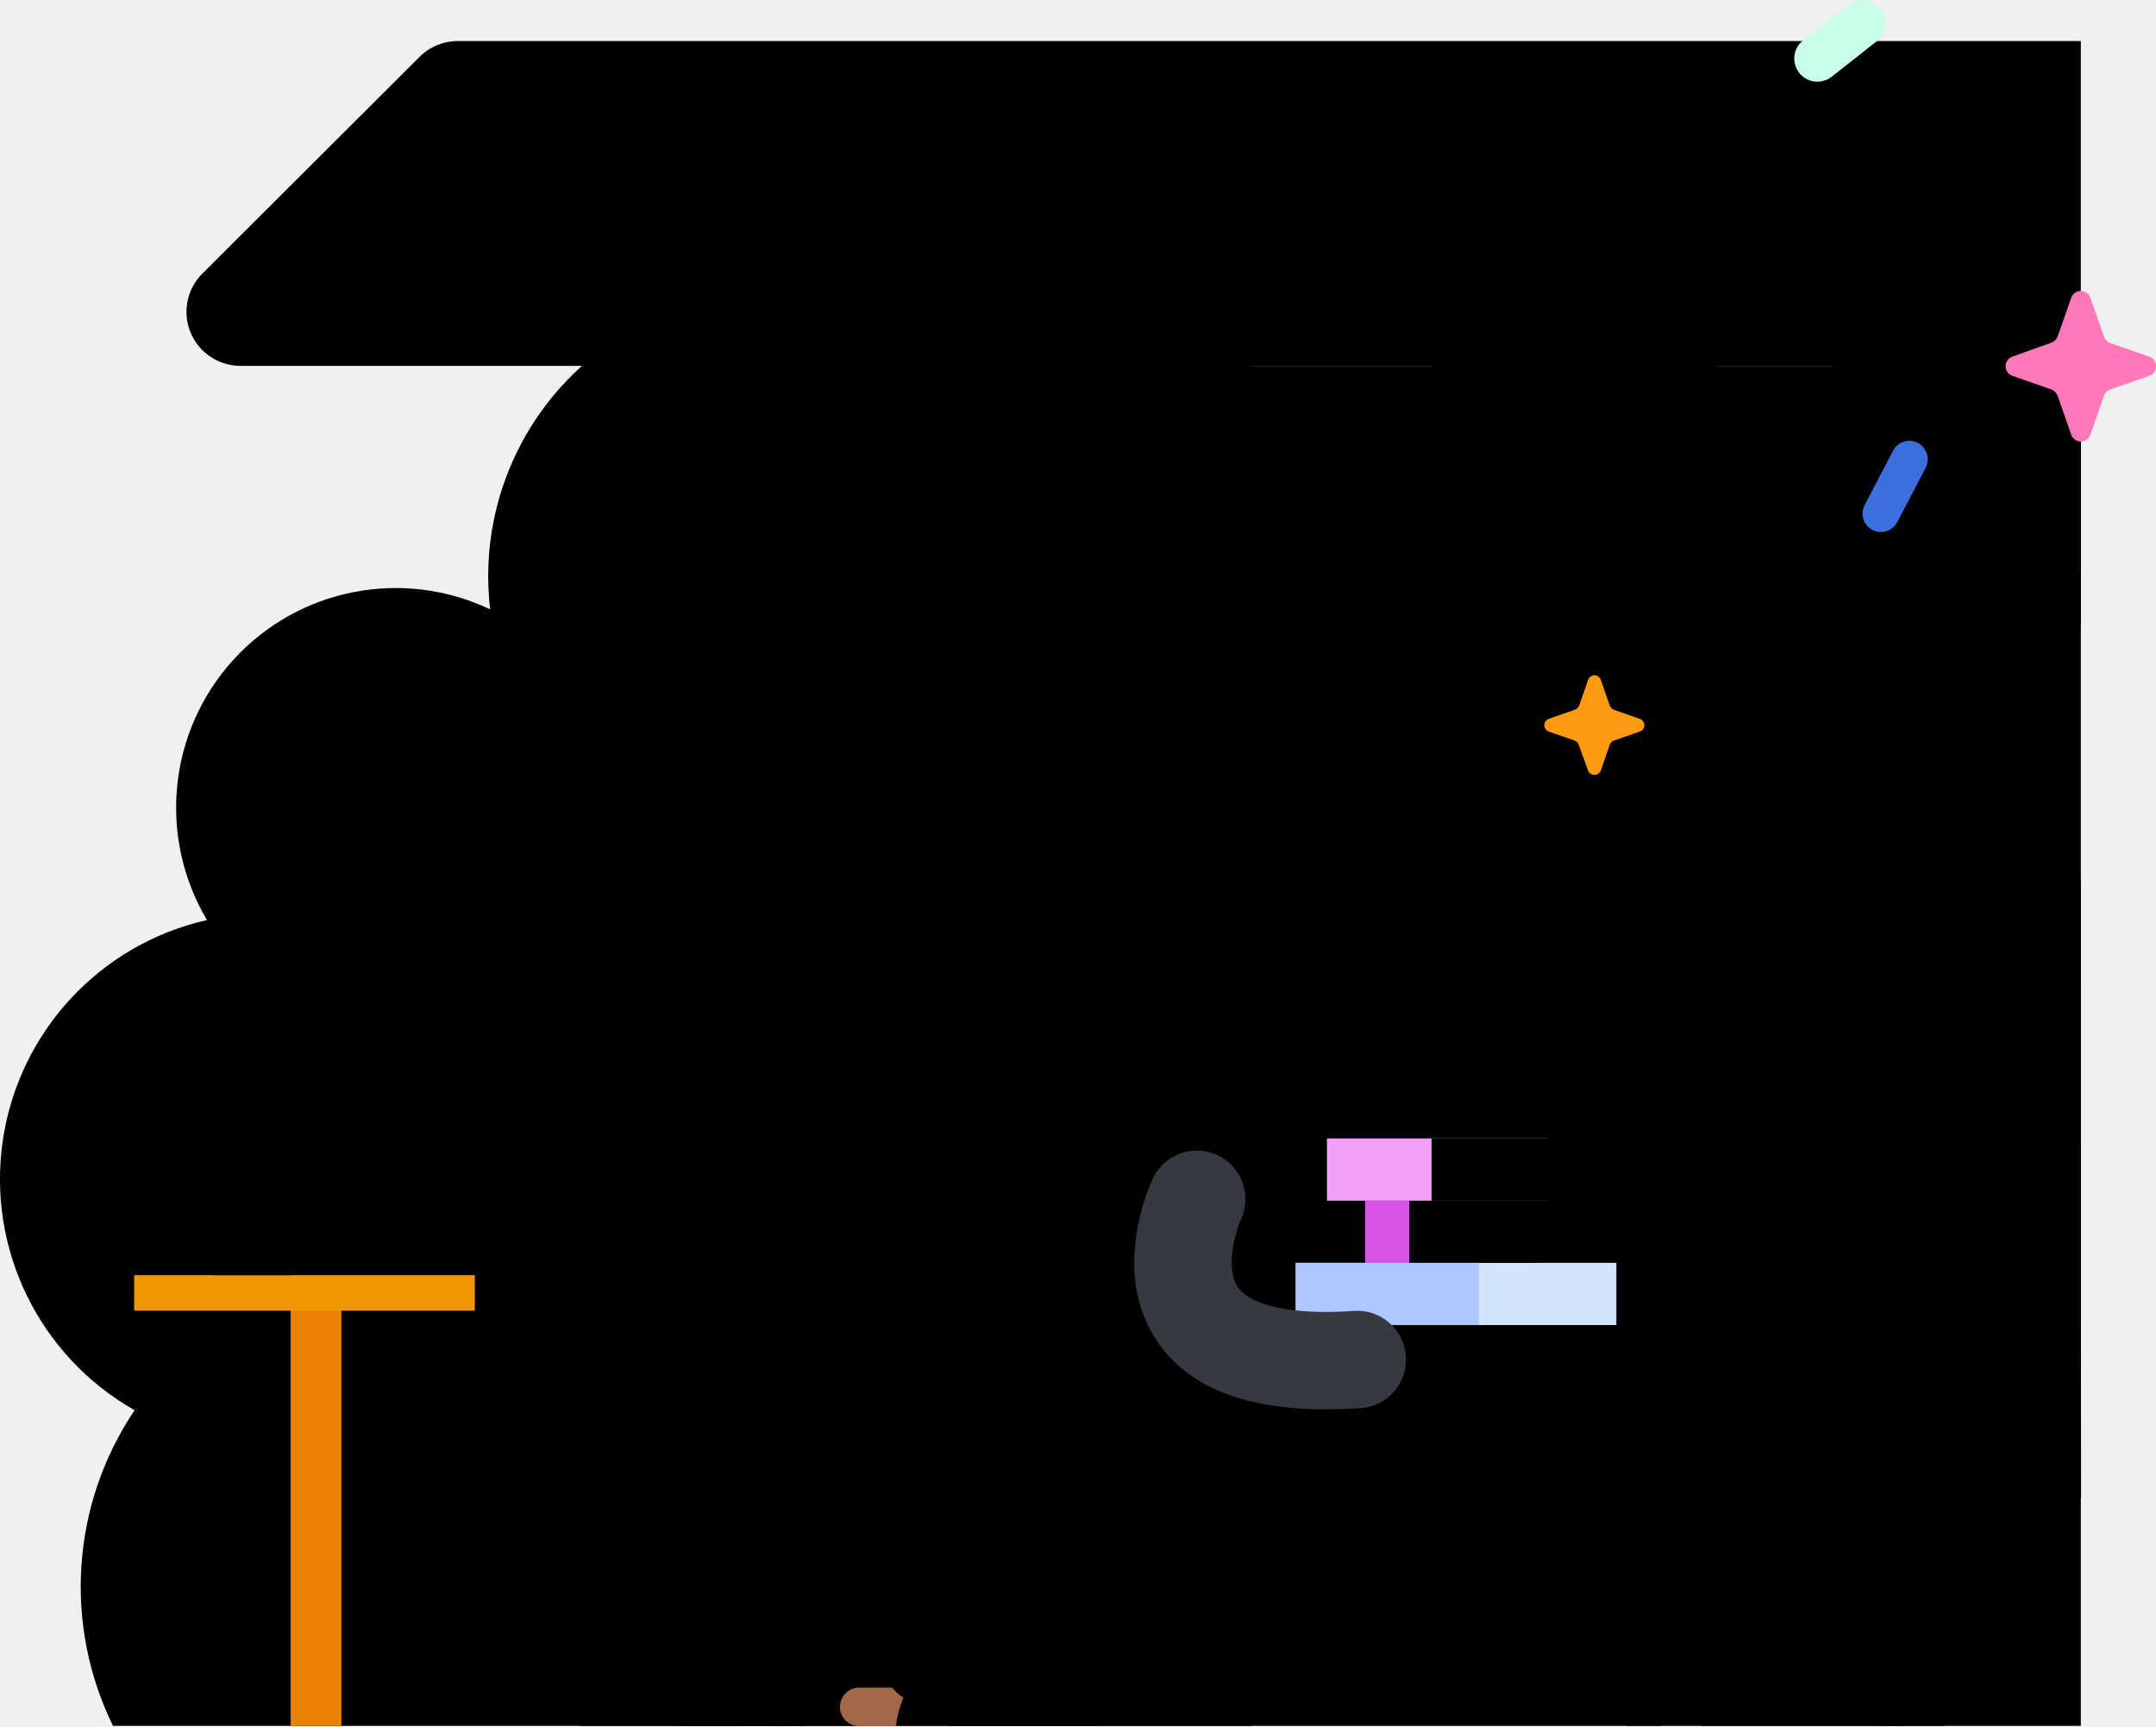
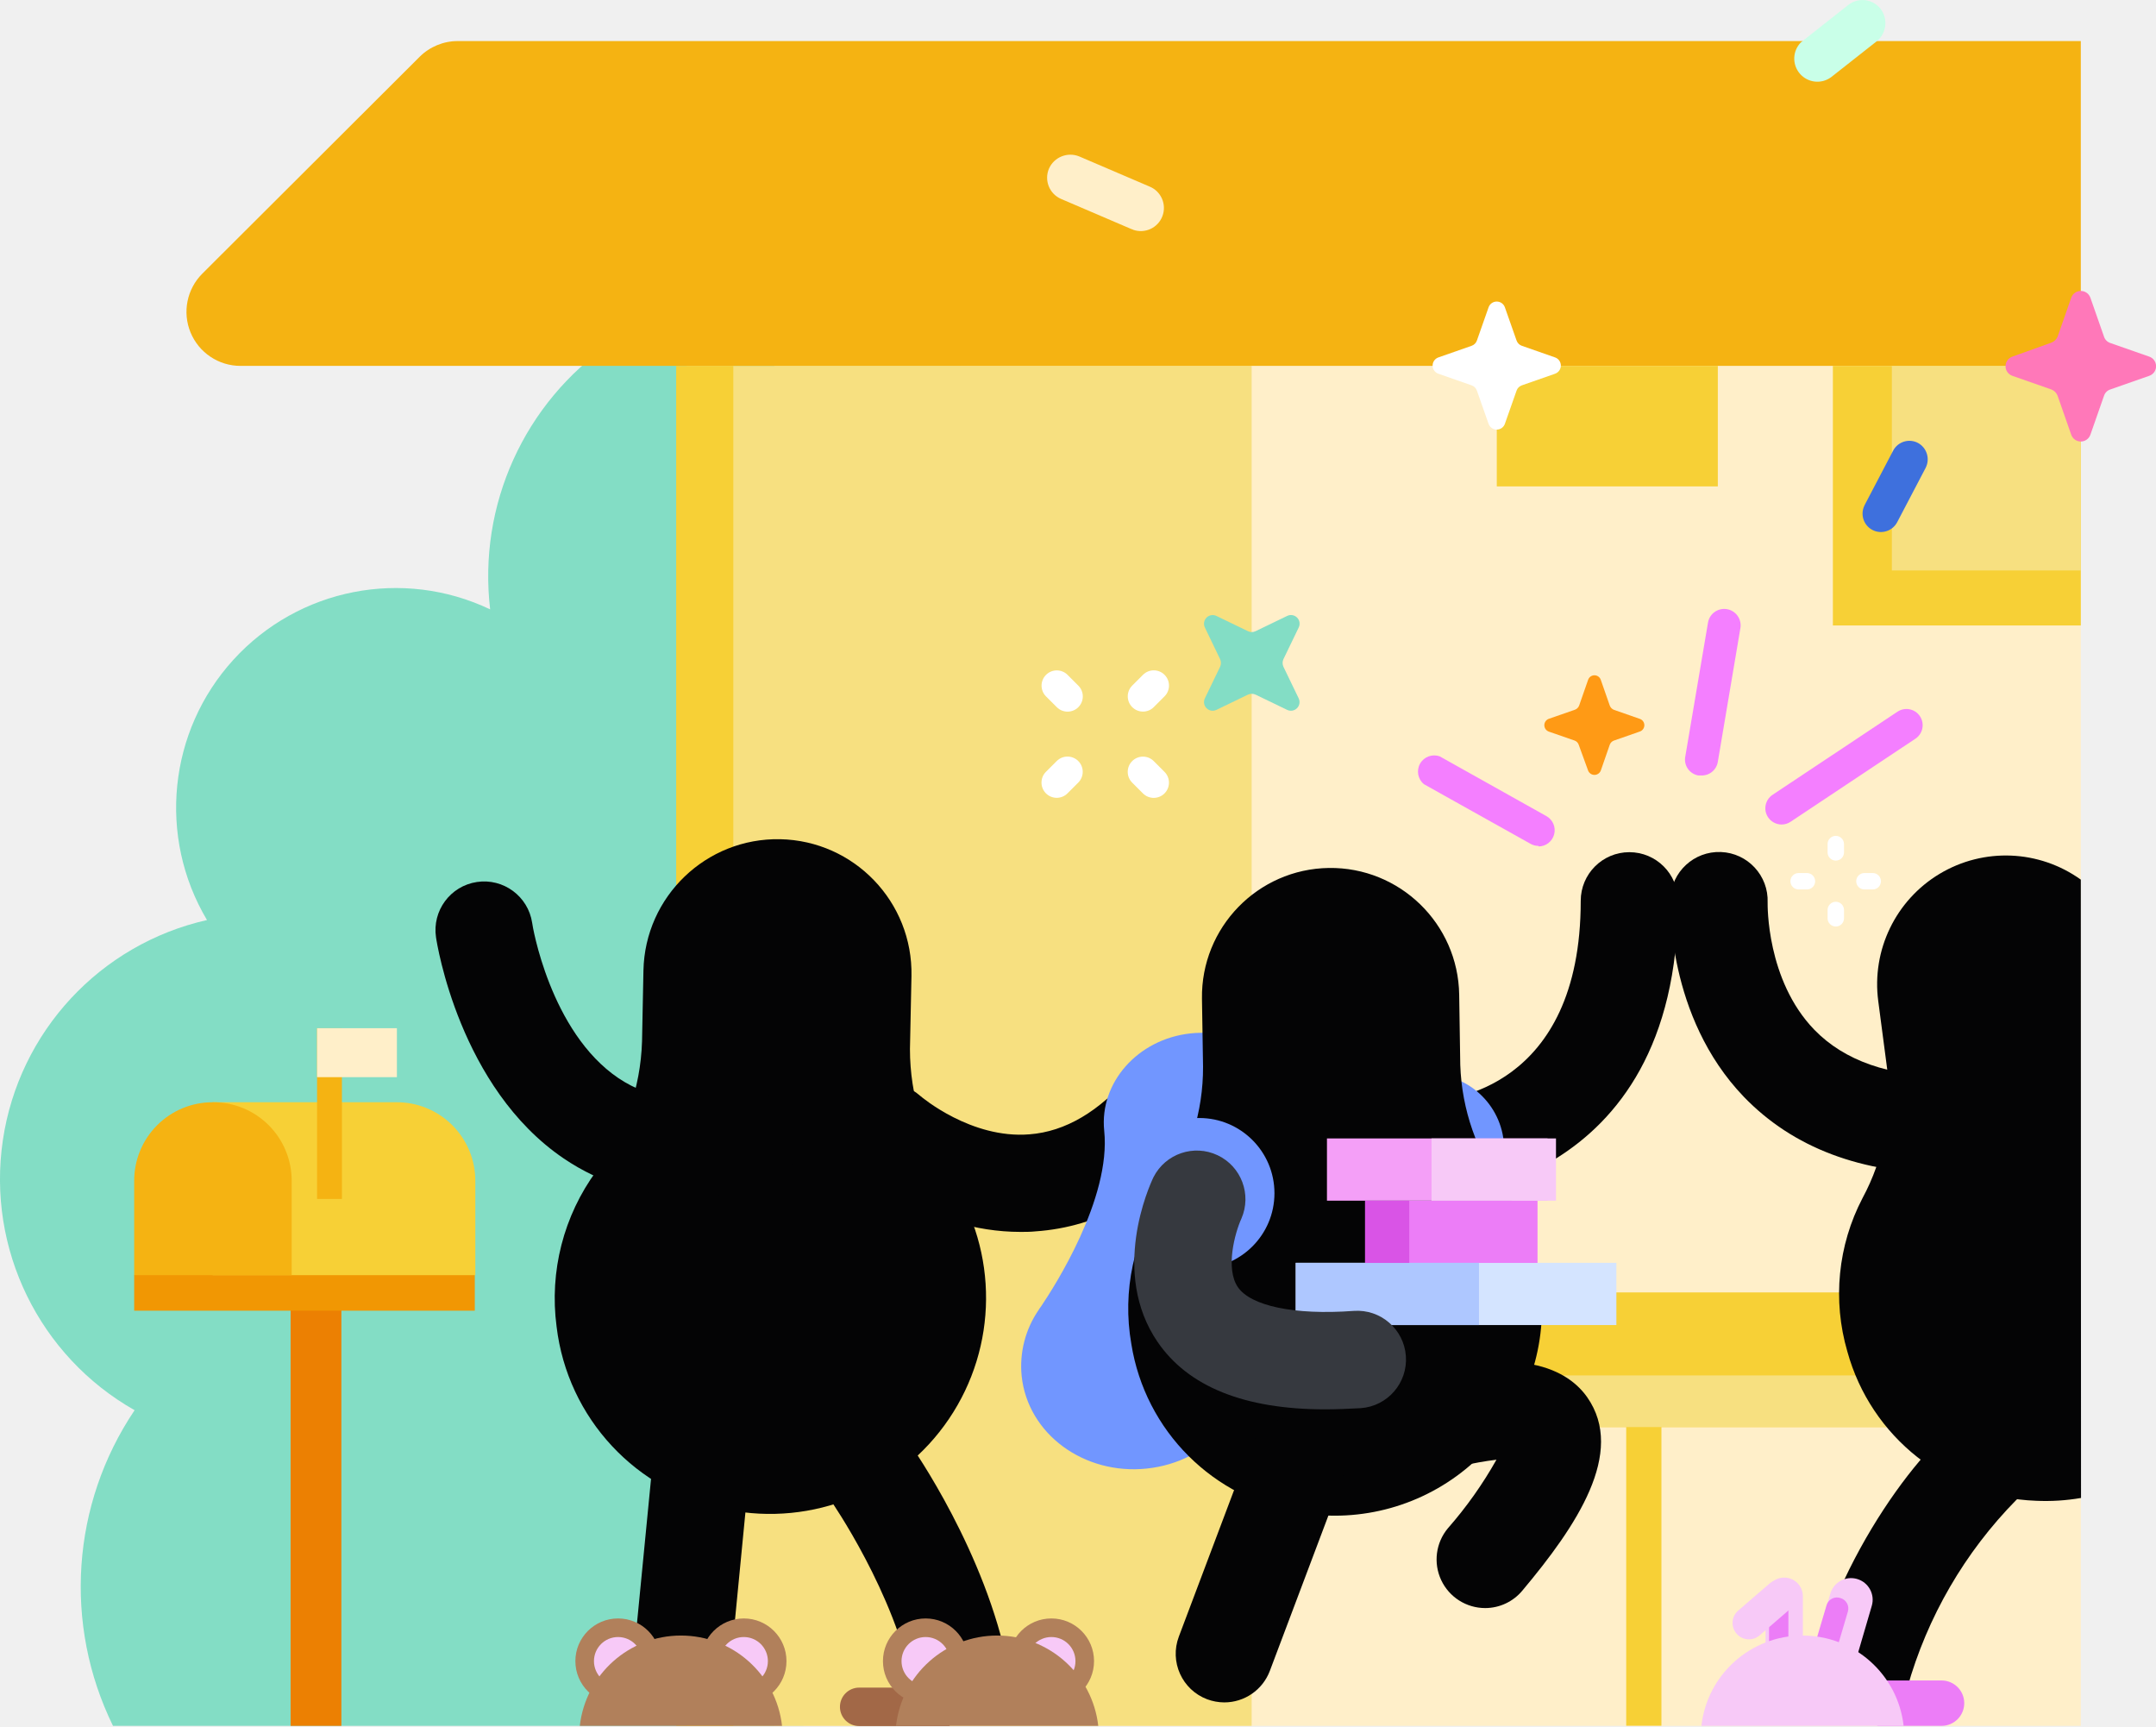
<svg xmlns="http://www.w3.org/2000/svg" viewBox="0 0 199.57 159.74">
  <defs>
    <style>.cls-1{fill:#83ddc5}.cls-2{fill:#ffefc9}.cls-3{fill:#f7e080}.cls-4{fill:#040405}.cls-5{fill:#f5b312}.cls-6{fill:#f7d036}.cls-7{fill:#7196ff}.cls-11{fill:#fff}.cls-13{fill:#f47fff}.cls-15{fill:#ec7df7}.cls-20{fill:#f7c9f7}.cls-22{fill:#b1805b}</style>
  </defs>
  <g id="art">
-     <path className="cls-1" d="M97.53 53.3a26.17 26.17 0 10-52.16 3.09 20.33 20.33 0 00-26.21 28.75 24.58 24.58 0 00-6.7 45.36 29.24 29.24 0 00-2 29.21h63.9V79.3a26.18 26.18 0 0023.17-26z" />
-     <path className="cls-2" d="M71.68 33.86h120.93v125.85H71.68z" />
-     <path className="cls-3" d="M63.55 33.86h52.31v125.85H63.55z" />
-     <path className="cls-4" d="M94.46 114c-8.6 0-15-5.61-15.28-5.86a4.5 4.5 0 016-6.73c.13.11 4.72 4 10.11 3.56 3.32-.25 6.47-2.11 9.38-5.53a4.5 4.5 0 016.85 5.83c-4.55 5.36-9.82 8.28-15.67 8.68-.49.05-.94.05-1.39.05z" />
-     <path className="cls-5" d="M22.26 33.86h170.35V3.8H42.37a5 5 0 00-3.53 1.46L18.73 25.32a5 5 0 003.53 8.54z" />
-     <path className="cls-6" d="M62.59 33.86h5.29v125.85h-5.29z" />
-     <path className="cls-4" d="M84.23 97.08l.14-6.76a12.41 12.41 0 00-12.15-12.66 12.41 12.41 0 00-12.66 12.15l-.13 6.55a21 21 0 01-4.22 12 19.9 19.9 0 00-3.69 14.4 19.6 19.6 0 0015.79 16.94A20 20 0 0088 109.13a21.12 21.12 0 01-3.77-12.05z" />
-     <path className="cls-7" d="M111.89 111.79c4.88-.52 8.45-4.56 8-9s-4.8-7.68-9.68-7.16-8.45 4.55-8 9c.66 6.28-4.66 14.51-5.84 16.26-.06.07-.1.15-.16.22l-.08.13a9.18 9.18 0 00-1.56 6.1c.56 5.34 5.75 9.17 11.58 8.56s10.1-5.44 9.54-10.79a9.51 9.51 0 00-5.38-7.46l1.38-5.85z" />
-     <path className="cls-4" d="M88.9 159.62a4.48 4.48 0 01-4.41-3.62c-1.67-8.64-7.54-17.07-7.59-17.15a4.5 4.5 0 017.36-5.18c.28.4 7 10 9.06 20.62a4.5 4.5 0 01-3.56 5.27 4.24 4.24 0 01-.86.06z" />
-     <path className="cls-6" d="M133.93 119.6h50.99v12.46h-50.99z" />
-     <path className="cls-4" d="M132.59 110.85a4.5 4.5 0 01-.09-9c1.44 0 13.82-1 13.82-18.49a4.5 4.5 0 019 0c0 26.88-22.45 27.49-22.67 27.49z" />
-     <path className="cls-6" d="M150.53 130.31h3.26v29.39h-3.26z" />
-     <circle className="cls-7" cx="132.27" cy="106.35" r="6.96" />
-     <path className="cls-3" d="M133.93 127.28h50.99v4.78h-50.99z" />
-     <path className="cls-4" d="M135.17 98.55l-.1-6.5A11.91 11.91 0 00123 80.32a11.92 11.92 0 00-11.74 12.1l.1 6.29a20.19 20.19 0 01-3.64 11.65 19.09 19.09 0 00-3 14A18.81 18.81 0 00120.4 140a19.18 19.18 0 0022.33-19.22 19 19 0 00-3.56-10.78 20.36 20.36 0 01-4-11.45z" />
-     <path className="cls-6" d="M169.66 33.86h22.95v24.02h-22.95z" />
-     <path className="cls-3" d="M175.12 33.86h17.49v18.93h-17.49z" />
-     <path className="cls-4" d="M113.32 157.54a4.64 4.64 0 01-1.58-.29 4.5 4.5 0 01-2.62-5.8L115.7 134a4.5 4.5 0 018.42 3.18l-6.58 17.45a4.51 4.51 0 01-4.22 2.91zM137.48 148.81a4.5 4.5 0 01-3.46-7.38 37.52 37.52 0 004.5-6.35 30.4 30.4 0 00-6.47 1.53 4.5 4.5 0 11-3.05-8.47c11.88-4.29 16.32-1.12 17.92 1.16 3.59 5.13-1 11.93-6 17.89a4.48 4.48 0 01-3.44 1.62zM172.21 159.5a4.44 4.44 0 01-1.19-.17 4.5 4.5 0 01-3.15-5.53c3.29-12 11.92-22.28 15.15-23.09a4.5 4.5 0 013.63 8.08 40.4 40.4 0 00-10.1 17.4 4.51 4.51 0 01-4.34 3.31zm13-20.06zm0 0zM180.29 108.61c-8 0-14.33-2.4-18.88-7.12-7.14-7.44-6.8-17.88-6.79-18.32a4.5 4.5 0 019 .35c0 .16-.13 7.18 4.33 11.78 2.78 2.86 6.93 4.31 12.34 4.31a4.5 4.5 0 010 9z" />
-     <path className="cls-6" d="M138.55 33.86h20.46v11.15h-20.46z" />
+     <path class="cls-1" d="M97.53 53.3a26.17 26.17 0 10-52.16 3.09 20.33 20.33 0 00-26.21 28.75 24.58 24.58 0 00-6.7 45.36 29.24 29.24 0 00-2 29.21h63.9V79.3a26.18 26.18 0 0023.17-26z" />
+     <path class="cls-2" d="M71.68 33.86h120.93v125.85H71.68z" />
+     <path class="cls-3" d="M63.55 33.86h52.31v125.85H63.55z" />
+     <path class="cls-4" d="M94.46 114c-8.6 0-15-5.61-15.28-5.86a4.5 4.5 0 016-6.73c.13.11 4.72 4 10.11 3.56 3.32-.25 6.47-2.11 9.38-5.53a4.5 4.5 0 016.85 5.83c-4.55 5.36-9.82 8.28-15.67 8.68-.49.05-.94.05-1.39.05z" />
+     <path class="cls-5" d="M22.26 33.86h170.35V3.8H42.37a5 5 0 00-3.53 1.46L18.73 25.32a5 5 0 003.53 8.54z" />
+     <path class="cls-6" d="M62.59 33.86h5.29v125.85h-5.29z" />
+     <path class="cls-4" d="M84.23 97.08l.14-6.76a12.41 12.41 0 00-12.15-12.66 12.41 12.41 0 00-12.66 12.15l-.13 6.55a21 21 0 01-4.22 12 19.9 19.9 0 00-3.69 14.4 19.6 19.6 0 0015.79 16.94A20 20 0 0088 109.13a21.12 21.12 0 01-3.77-12.05z" />
+     <path class="cls-7" d="M111.89 111.79c4.88-.52 8.45-4.56 8-9s-4.8-7.68-9.68-7.16-8.45 4.55-8 9c.66 6.28-4.66 14.51-5.84 16.26-.06.07-.1.15-.16.22l-.08.13a9.18 9.18 0 00-1.56 6.1c.56 5.34 5.75 9.17 11.58 8.56s10.1-5.44 9.54-10.79a9.51 9.51 0 00-5.38-7.46l1.38-5.85z" />
+     <path class="cls-4" d="M88.9 159.62a4.48 4.48 0 01-4.41-3.62c-1.67-8.64-7.54-17.07-7.59-17.15a4.5 4.5 0 017.36-5.18c.28.4 7 10 9.06 20.62a4.5 4.5 0 01-3.56 5.27 4.24 4.24 0 01-.86.06z" />
+     <path class="cls-6" d="M133.93 119.6h50.99v12.46h-50.99z" />
+     <path class="cls-4" d="M132.59 110.85a4.5 4.5 0 01-.09-9c1.44 0 13.82-1 13.82-18.49a4.5 4.5 0 019 0c0 26.88-22.45 27.49-22.67 27.49z" />
+     <path class="cls-6" d="M150.53 130.31h3.26v29.39h-3.26z" />
+     <circle class="cls-7" cx="132.27" cy="106.35" r="6.96" />
+     <path class="cls-3" d="M133.93 127.28h50.99v4.78h-50.99z" />
+     <path class="cls-4" d="M135.17 98.55l-.1-6.5A11.91 11.91 0 00123 80.32a11.92 11.92 0 00-11.74 12.1l.1 6.29a20.19 20.19 0 01-3.64 11.65 19.09 19.09 0 00-3 14A18.81 18.81 0 00120.4 140a19.18 19.18 0 0022.33-19.22 19 19 0 00-3.56-10.78 20.36 20.36 0 01-4-11.45z" />
+     <path class="cls-6" d="M169.66 33.86h22.95v24.02h-22.95z" />
+     <path class="cls-3" d="M175.12 33.86h17.49v18.93h-17.49z" />
+     <path class="cls-4" d="M113.32 157.54a4.64 4.64 0 01-1.58-.29 4.5 4.5 0 01-2.62-5.8L115.7 134a4.5 4.5 0 018.42 3.18l-6.58 17.45a4.51 4.51 0 01-4.22 2.91zM137.48 148.81a4.5 4.5 0 01-3.46-7.38 37.52 37.52 0 004.5-6.35 30.4 30.4 0 00-6.47 1.53 4.5 4.5 0 11-3.05-8.47c11.88-4.29 16.32-1.12 17.92 1.16 3.59 5.13-1 11.93-6 17.89a4.48 4.48 0 01-3.44 1.62zM172.21 159.5a4.44 4.44 0 01-1.19-.17 4.5 4.5 0 01-3.15-5.53c3.29-12 11.92-22.28 15.15-23.09a4.5 4.5 0 013.63 8.08 40.4 40.4 0 00-10.1 17.4 4.51 4.51 0 01-4.34 3.31zm13-20.06zm0 0zM180.29 108.61c-8 0-14.33-2.4-18.88-7.12-7.14-7.44-6.8-17.88-6.79-18.32a4.5 4.5 0 019 .35c0 .16-.13 7.18 4.33 11.78 2.78 2.86 6.93 4.31 12.34 4.31a4.5 4.5 0 010 9z" />
+     <path class="cls-6" d="M138.55 33.86h20.46v11.15h-20.46z" />
    <path fill="#ec8002" d="M26.9 120.19h4.7v39.52h-4.7z" />
    <path fill="#f19703" d="M12.42 117.98h31.53v3.31H12.42z" />
-     <path className="cls-6" d="M36.69 102h-17v16H44v-8.7a7.27 7.27 0 00-7.31-7.3z" />
-     <path className="cls-5" d="M19.69 102a7.26 7.26 0 017.31 7.3v8.7H12.42v-8.7a7.26 7.26 0 017.27-7.3z" />
+     <path class="cls-6" d="M36.69 102h-17v16H44v-8.7a7.27 7.27 0 00-7.31-7.3z" />
+     <path class="cls-5" d="M19.69 102a7.26 7.26 0 017.31 7.3v8.7H12.42v-8.7a7.26 7.26 0 017.27-7.3z" />
    <path d="M189.88 31.71l-3.6 1.29a.94.94 0 000 1.78l3.6 1.26a1 1 0 01.58.58l1.26 3.6a.94.94 0 001.78 0l1.26-3.6a.91.91 0 01.58-.58l3.6-1.26a.94.94 0 000-1.78l-3.6-1.26a.91.91 0 01-.58-.58l-1.26-3.6a.94.94 0 00-1.78 0l-1.26 3.6a1 1 0 01-.58.55z" fill="#ff78b9" />
-     <path className="cls-11" d="M136.22 32l-3.06 1.07a.8.8 0 000 1.52l3.06 1.07a.79.79 0 01.49.49l1.08 3.07a.8.8 0 001.51 0l1.08-3.07a.79.79 0 01.49-.49l3.06-1.07a.8.8 0 000-1.52L140.87 32a.79.79 0 01-.49-.49l-1.08-3.07a.8.8 0 00-1.51 0l-1.08 3.07a.79.79 0 01-.49.49z" />
+     <path class="cls-11" d="M136.22 32l-3.06 1.07a.8.8 0 000 1.52l3.06 1.07a.79.79 0 01.49.49l1.08 3.07a.8.8 0 001.51 0l1.08-3.07a.79.79 0 01.49-.49l3.06-1.07a.8.8 0 000-1.52L140.87 32a.79.79 0 01-.49-.49l-1.08-3.07a.8.8 0 00-1.51 0l-1.08 3.07a.79.79 0 01-.49.49z" />
    <path d="M145.75 65.69l-2.39.83a.63.63 0 000 1.18l2.39.83a.62.62 0 01.38.38l.87 2.39a.63.63 0 001.18 0l.83-2.39a.64.64 0 01.39-.38l2.38-.83a.62.62 0 000-1.18l-2.38-.83a.68.68 0 01-.39-.39l-.83-2.38a.62.62 0 00-1.18 0l-.83 2.38a.66.66 0 01-.42.39z" fill="#ff9a15" />
-     <rect className="cls-11" x="104.89" y="61.83" width="2.82" height="4.23" rx="1.41" transform="rotate(45 106.304 63.943)" />
-     <rect className="cls-11" x="96.91" y="69.81" width="2.82" height="4.23" rx="1.41" transform="rotate(45 98.321 71.916)" />
-     <rect className="cls-11" x="104.89" y="69.81" width="2.82" height="4.23" rx="1.41" transform="rotate(135 106.298 71.925)" />
-     <rect className="cls-11" x="96.91" y="61.83" width="2.82" height="4.23" rx="1.41" transform="rotate(135 98.32 63.946)" />
-     <rect className="cls-11" x="172.21" y="80.41" width="1.52" height="2.29" rx=".76" transform="rotate(90 172.97 81.55)" />
-     <rect className="cls-11" x="166.12" y="80.41" width="1.52" height="2.29" rx=".76" transform="rotate(90 166.88 81.55)" />
-     <rect className="cls-11" x="169.16" y="83.45" width="1.52" height="2.29" rx=".76" transform="rotate(-180 169.925 84.595)" />
-     <rect className="cls-11" x="169.16" y="77.36" width="1.52" height="2.29" rx=".76" transform="rotate(180 169.925 78.5)" />
-     <path className="cls-13" d="M157.45 71.76h-.25A1.49 1.49 0 01156 70l2.1-12.38a1.5 1.5 0 113 .5l-2.09 12.38a1.5 1.5 0 01-1.56 1.26zM164.91 76.3a1.52 1.52 0 01-1.25-.67 1.5 1.5 0 01.42-2.08l11.56-7.69a1.5 1.5 0 111.66 2.5l-11.56 7.69a1.49 1.49 0 01-.83.25zM142.41 78.28a1.47 1.47 0 01-.73-.19l-9.87-5.52a1.5 1.5 0 011.47-2.57l9.86 5.52a1.5 1.5 0 01-.73 2.81z" />
+     <rect class="cls-11" x="104.89" y="61.83" width="2.82" height="4.23" rx="1.41" transform="rotate(45 106.304 63.943)" />
+     <rect class="cls-11" x="96.91" y="69.81" width="2.82" height="4.23" rx="1.41" transform="rotate(45 98.321 71.916)" />
+     <rect class="cls-11" x="104.89" y="69.81" width="2.82" height="4.23" rx="1.41" transform="rotate(135 106.298 71.925)" />
+     <rect class="cls-11" x="96.91" y="61.83" width="2.82" height="4.23" rx="1.41" transform="rotate(135 98.32 63.946)" />
+     <rect class="cls-11" x="172.21" y="80.41" width="1.52" height="2.29" rx=".76" transform="rotate(90 172.97 81.55)" />
+     <rect class="cls-11" x="166.12" y="80.41" width="1.52" height="2.29" rx=".76" transform="rotate(90 166.88 81.55)" />
+     <rect class="cls-11" x="169.16" y="83.45" width="1.52" height="2.29" rx=".76" transform="rotate(-180 169.925 84.595)" />
+     <rect class="cls-11" x="169.16" y="77.36" width="1.52" height="2.29" rx=".76" transform="rotate(180 169.925 78.5)" />
+     <path class="cls-13" d="M157.45 71.76h-.25A1.49 1.49 0 01156 70l2.1-12.38a1.5 1.5 0 113 .5l-2.09 12.38a1.5 1.5 0 01-1.56 1.26zM164.91 76.3a1.52 1.52 0 01-1.25-.67 1.5 1.5 0 01.42-2.08l11.56-7.69a1.5 1.5 0 111.66 2.5l-11.56 7.69a1.49 1.49 0 01-.83.25zM142.41 78.28a1.47 1.47 0 01-.73-.19l-9.87-5.52a1.5 1.5 0 011.47-2.57l9.86 5.52a1.5 1.5 0 01-.73 2.81z" />
    <path fill="#d4e4ff" d="M119.94 116.86h29.68v5.76h-29.68z" />
-     <path className="cls-15" d="M126.36 111.11h15.96v5.76h-15.96z" />
+     <path class="cls-15" d="M126.36 111.11h15.96v5.76h-15.96z" />
    <path fill="#f49ff7" d="M122.83 105.35h20.42v5.76h-20.42z" />
    <path d="M172.56 46.83l.06-.13 2.62-5a1.7 1.7 0 012.3-.71 1.73 1.73 0 01.71 2.3l-2.62 5a1.7 1.7 0 01-3.07-1.46z" fill="#3e70dd" />
-     <circle className="cls-7" cx="111.01" cy="110.42" r="6.96" />
+     <circle class="cls-7" cx="111.01" cy="110.42" r="6.96" />
    <path fill="#aec7ff" d="M119.94 116.86h16.96v5.76h-16.96z" />
    <path fill="#d954e6" d="M126.36 111.11h4.09v5.76h-4.09z" />
-     <path className="cls-20" d="M132.51 105.35h11.52v5.76h-11.52z" />
+     <path class="cls-20" d="M132.51 105.35h11.52v5.76h-11.52z" />
    <path d="M122.67 130.42c-7.48 0-12.69-2.1-15.52-6.24-4.38-6.41-.8-14.37-.37-15.26a4.5 4.5 0 018.13 3.85c-.61 1.34-1.5 4.64-.32 6.35s5.15 2.6 10.72 2.19a4.5 4.5 0 01.65 9c-1.14.06-2.24.11-3.29.11z" fill="#36393f" />
-     <path className="cls-4" d="M63.87 110.72a20.41 20.41 0 01-11.68-3.51c-9.66-6.54-11.75-19.91-11.83-20.47a4.5 4.5 0 018.9-1.34c0 .13 1.63 10.09 8 14.38 3 2 6.53 2.44 10.91 1.4a4.5 4.5 0 112.08 8.75 27.35 27.35 0 01-6.38.79zM192.61 81.4a11.91 11.91 0 00-18.75 11.24l.82 6.24a20.16 20.16 0 01-2.28 12 19.1 19.1 0 00-1.4 14.19 18.82 18.82 0 0017.45 13.81 19.22 19.22 0 004.18-.26zM63 159.25h-.44a4.5 4.5 0 01-4-4.91l2.21-22.69a4.5 4.5 0 118.95.87l-2.2 22.69a4.51 4.51 0 01-4.52 4.04z" />
-     <circle className="cls-22" cx="57.21" cy="153.72" r="3.95" />
-     <circle className="cls-20" cx="57.21" cy="153.72" r="2.23" />
-     <circle className="cls-22" cx="68.85" cy="153.72" r="3.95" />
-     <circle className="cls-20" cx="68.85" cy="153.72" r="2.23" />
-     <path className="cls-22" d="M72.39 159.71a9.42 9.42 0 00-18.72 0z" />
+     <path class="cls-4" d="M63.87 110.72a20.41 20.41 0 01-11.68-3.51c-9.66-6.54-11.75-19.91-11.83-20.47a4.5 4.5 0 018.9-1.34c0 .13 1.63 10.09 8 14.38 3 2 6.53 2.44 10.91 1.4a4.5 4.5 0 112.08 8.75 27.35 27.35 0 01-6.38.79zM192.61 81.4a11.91 11.91 0 00-18.75 11.24l.82 6.24a20.16 20.16 0 01-2.28 12 19.1 19.1 0 00-1.4 14.19 18.82 18.82 0 0017.45 13.81 19.22 19.22 0 004.18-.26zM63 159.25h-.44a4.5 4.5 0 01-4-4.91l2.21-22.69a4.5 4.5 0 118.95.87l-2.2 22.69a4.51 4.51 0 01-4.52 4.04z" />
+     <circle class="cls-22" cx="57.21" cy="153.72" r="3.95" />
+     <circle class="cls-20" cx="57.21" cy="153.72" r="2.23" />
+     <circle class="cls-22" cx="68.85" cy="153.72" r="3.95" />
+     <circle class="cls-20" cx="68.85" cy="153.72" r="2.23" />
+     <path class="cls-22" d="M72.39 159.71a9.42 9.42 0 00-18.72 0z" />
    <path d="M79.53 156.17h8.37v3.56h-8.37a1.78 1.78 0 01-1.78-1.73 1.78 1.78 0 011.78-1.83z" fill="#a26847" />
-     <circle className="cls-22" cx="85.68" cy="153.72" r="3.95" />
-     <circle className="cls-20" cx="85.68" cy="153.72" r="2.23" />
-     <circle className="cls-22" cx="97.32" cy="153.72" r="3.95" />
-     <circle className="cls-20" cx="97.32" cy="153.72" r="2.23" />
-     <path className="cls-22" d="M101.66 159.71a9.42 9.42 0 00-18.72 0z" />
-     <path className="cls-5" d="M29.35 95.15h2.3v15.8h-2.3z" />
-     <path className="cls-2" d="M29.35 95.15h7.39v4.53h-7.39z" />
-     <path className="cls-1" d="M112.94 61.7l-1.41 2.92a.8.8 0 001.07 1.07l2.92-1.41a.85.85 0 01.7 0l2.92 1.41a.8.8 0 001.07-1.07l-1.41-2.92a.85.85 0 010-.7l1.41-2.92a.8.8 0 00-1.07-1.08l-2.92 1.41a.78.78 0 01-.7 0L112.6 57a.8.8 0 00-1.07 1.07l1.41 2.93a.85.85 0 010 .7z" />
-     <path className="cls-15" d="M173.77 155.51h5.95a2.1 2.1 0 012.1 2.1 2.1 2.1 0 01-2.1 2.1h-5.95" />
-     <path className="cls-20" d="M165 146.16a1.72 1.72 0 011.72 1.72v8.24h-3.45v-8.24a1.72 1.72 0 011.73-1.72z" transform="translate(.16 -.17)" />
-     <path className="cls-15" d="M164.64 147.62a.9.9 0 01.9.9v6.16h-1.79v-6.16a.9.9 0 01.89-.9z" transform="rotate(.06 162.418 152.704)" />
-     <path className="cls-20" d="M169.73 146.4a2 2 0 012 2v8h-4v-8a2 2 0 012-2z" transform="rotate(16.3 171.8 153.85)" />
-     <path className="cls-15" d="M169.37 147.75a1 1 0 011 1v6h-2.06v-6a1 1 0 011.06-1z" transform="rotate(16.49 169.395 151.287)" />
-     <path className="cls-20" d="M157.49 159.71a9.42 9.42 0 0118.72 0z" />
-     <rect className="cls-20" x="161.8" y="145.53" width="3.03" height="6.83" rx="1.51" transform="rotate(49.17 163.321 148.96)" />
-     <path className="cls-2" d="M104.88 21.25l-.17-.06-6.49-2.78a2.14 2.14 0 01-1.12-2.81 2.17 2.17 0 012.81-1.12l6.49 2.78a2.14 2.14 0 01-1.52 4z" />
+     <circle class="cls-22" cx="85.68" cy="153.72" r="3.95" />
+     <circle class="cls-20" cx="85.68" cy="153.72" r="2.23" />
+     <circle class="cls-22" cx="97.32" cy="153.72" r="3.95" />
+     <circle class="cls-20" cx="97.32" cy="153.72" r="2.23" />
+     <path class="cls-22" d="M101.66 159.71a9.42 9.42 0 00-18.72 0z" />
+     <path class="cls-5" d="M29.35 95.15h2.3v15.8h-2.3z" />
+     <path class="cls-2" d="M29.35 95.15h7.39v4.53h-7.39z" />
+     <path class="cls-1" d="M112.94 61.7l-1.41 2.92a.8.8 0 001.07 1.07l2.92-1.41a.85.85 0 01.7 0l2.92 1.41a.8.8 0 001.07-1.07l-1.41-2.92a.85.85 0 010-.7l1.41-2.92a.8.8 0 00-1.07-1.08l-2.92 1.41a.78.78 0 01-.7 0L112.6 57a.8.8 0 00-1.07 1.07l1.41 2.93a.85.85 0 010 .7z" />
+     <path class="cls-15" d="M173.77 155.51h5.95a2.1 2.1 0 012.1 2.1 2.1 2.1 0 01-2.1 2.1h-5.95" />
+     <path class="cls-20" d="M165 146.16a1.72 1.72 0 011.72 1.72v8.24h-3.45v-8.24a1.72 1.72 0 011.73-1.72z" transform="translate(.16 -.17)" />
+     <path class="cls-15" d="M164.64 147.62a.9.9 0 01.9.9v6.16h-1.79v-6.16a.9.9 0 01.89-.9z" transform="rotate(.06 162.418 152.704)" />
+     <path class="cls-20" d="M169.73 146.4a2 2 0 012 2v8h-4v-8a2 2 0 012-2z" transform="rotate(16.3 171.8 153.85)" />
+     <path class="cls-15" d="M169.37 147.75a1 1 0 011 1v6h-2.06v-6a1 1 0 011.06-1z" transform="rotate(16.49 169.395 151.287)" />
+     <path class="cls-20" d="M157.49 159.71a9.42 9.42 0 0118.72 0z" />
+     <rect class="cls-20" x="161.8" y="145.53" width="3.03" height="6.83" rx="1.51" transform="rotate(49.17 163.321 148.96)" />
+     <path class="cls-2" d="M104.88 21.25l-.17-.06-6.49-2.78a2.14 2.14 0 01-1.12-2.81 2.17 2.17 0 012.81-1.12l6.49 2.78a2.14 2.14 0 01-1.52 4z" />
    <path d="M166.72 3.91a.69.69 0 01.13-.11l4.22-3.33a2.13 2.13 0 013 .34 2.17 2.17 0 01-.34 3l-4.23 3.33a2.14 2.14 0 01-2.79-3.23z" fill="#c9ffe8" />
  </g>
</svg>
